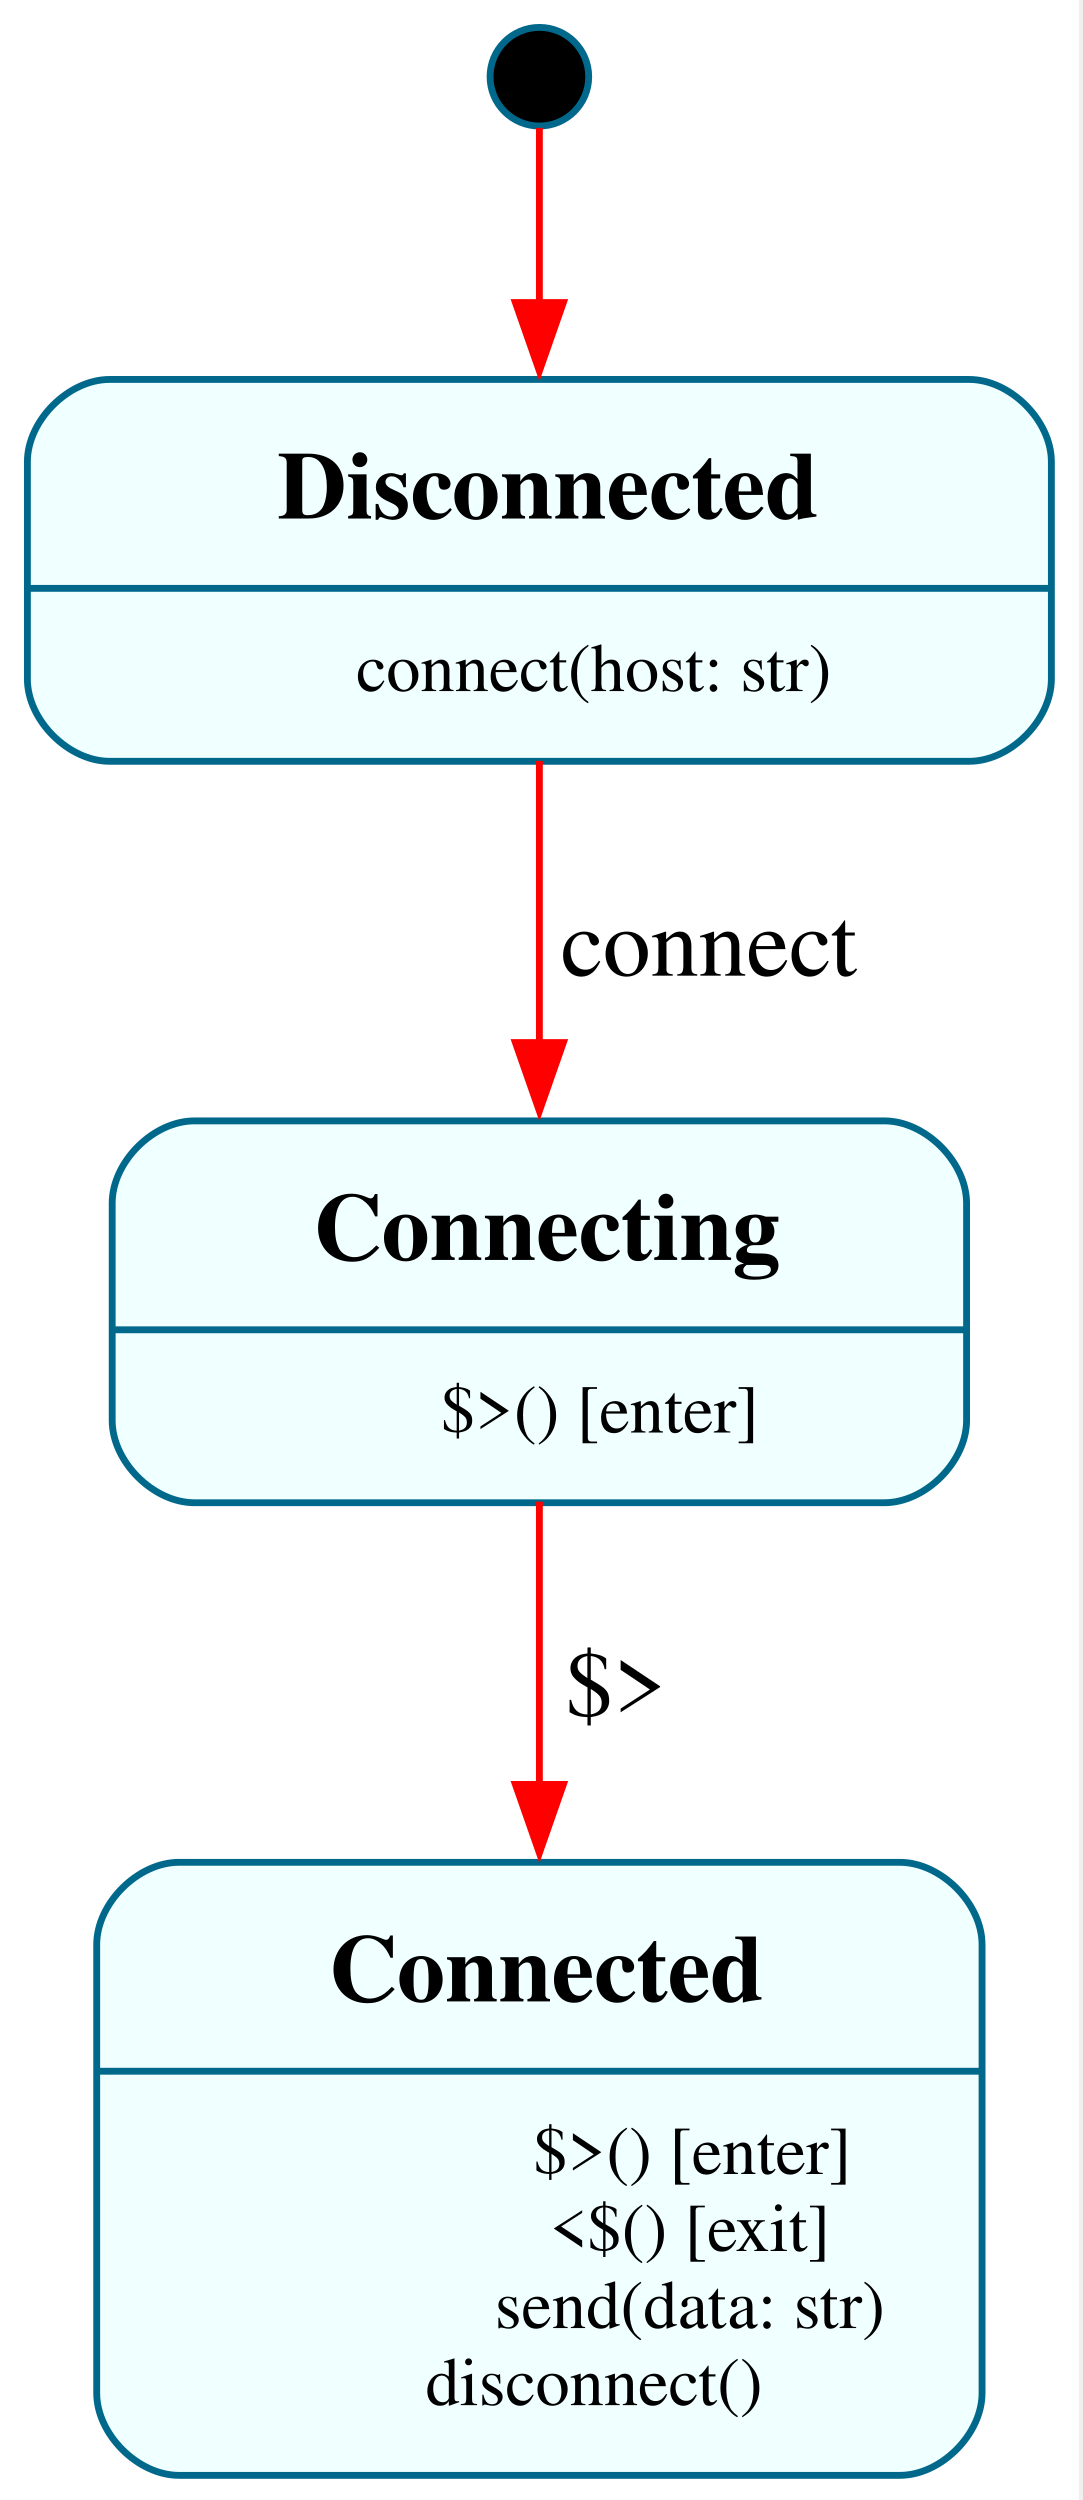
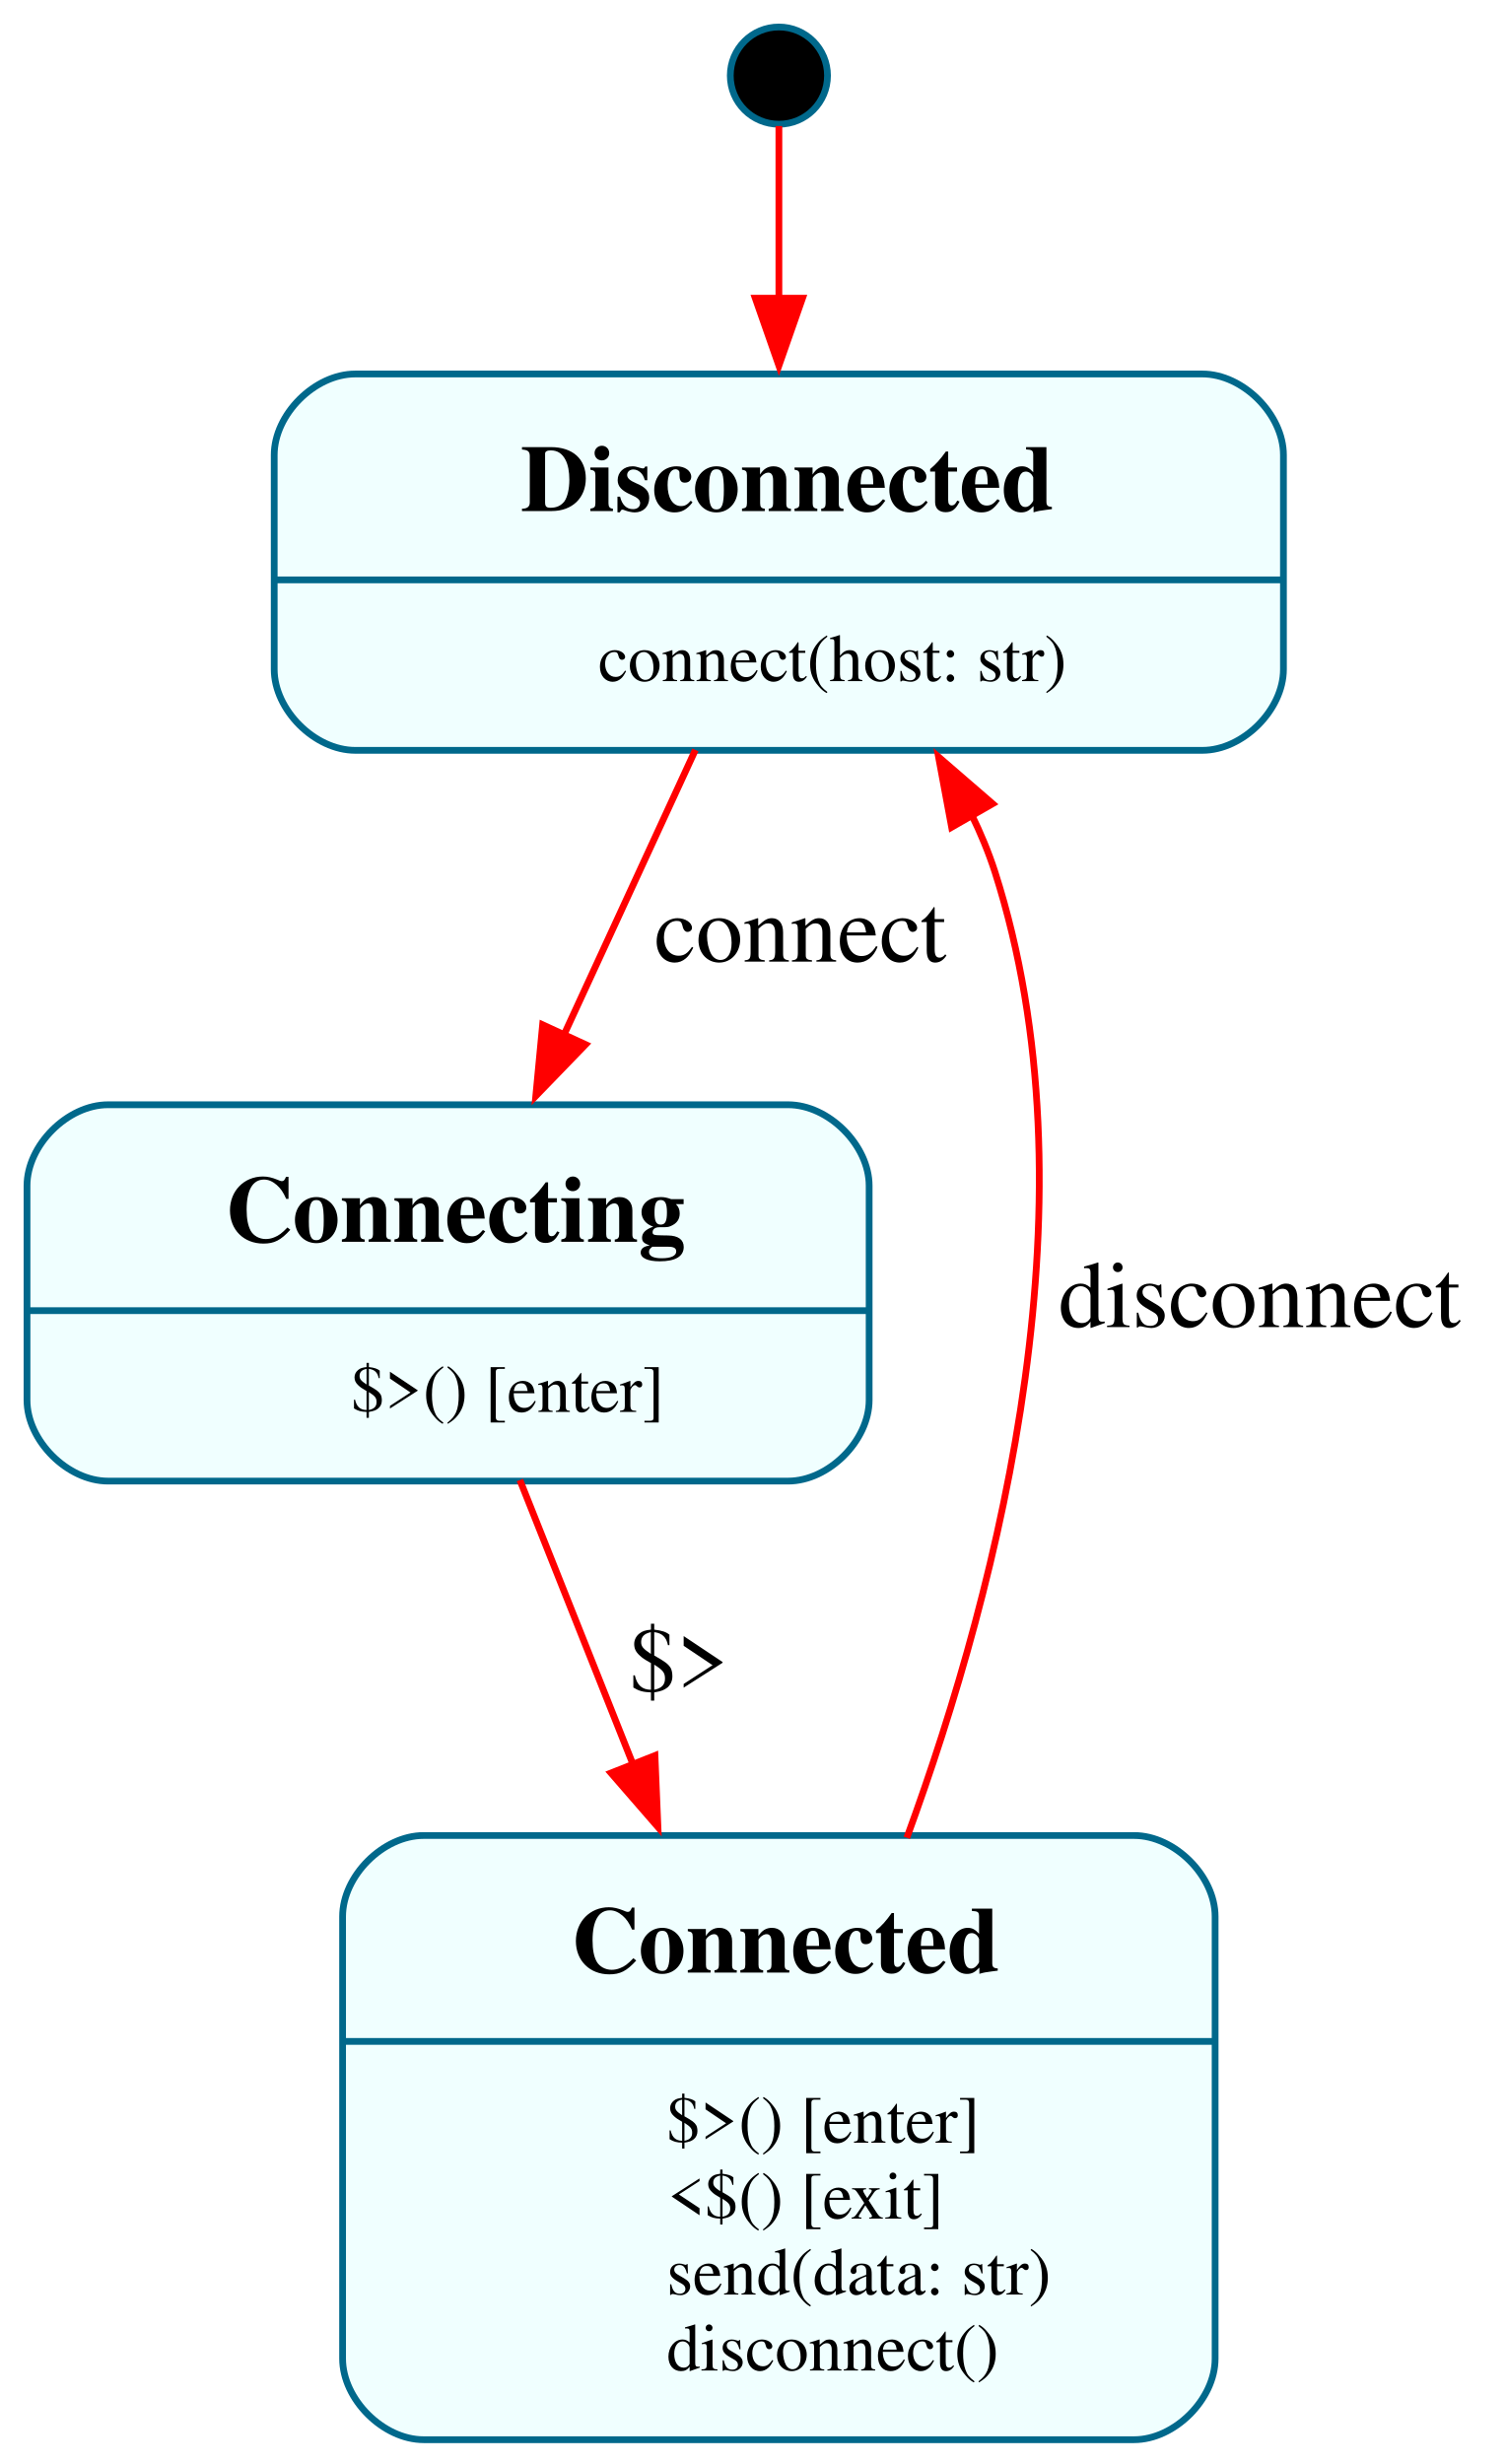
- <svg xmlns="http://www.w3.org/2000/svg" width="158pt" height="365pt" viewBox="0.00 0.00 158.00 365.00">
+ <svg xmlns="http://www.w3.org/2000/svg" width="223pt" height="365pt" viewBox="0.00 0.00 223.00 365.00">
  <g id="graph0" class="graph" transform="scale(1 1) rotate(0) translate(4 361.4)">
-     <polygon fill="white" stroke="none" points="-4,4 -4,-361.4 153.5,-361.4 153.5,4 -4,4" />
+     <polygon fill="white" stroke="none" points="-4,4 -4,-361.4 219.19,-361.4 219.19,4 -4,4" />
    <g id="node1" class="node">
-       <ellipse fill="black" stroke="#00688b" cx="74.75" cy="-350.2" rx="7.2" ry="7.2" />
+       <ellipse fill="black" stroke="#00688b" cx="111.38" cy="-350.2" rx="7.2" ry="7.2" />
    </g>
    <g id="node2" class="node">
-       <path fill="azure" stroke="none" d="M137.5,-306C137.5,-306 12,-306 12,-306 6,-306 0,-300 0,-294 0,-294 0,-262.25 0,-262.25 0,-256.25 6,-250.25 12,-250.25 12,-250.25 137.5,-250.25 137.5,-250.25 143.5,-250.25 149.5,-256.25 149.5,-262.25 149.5,-262.25 149.5,-294 149.5,-294 149.5,-300 143.5,-306 137.5,-306" />
-       <text xml:space="preserve" text-anchor="start" x="36.5" y="-285.7" font-family="Times,serif" font-weight="bold" font-size="14.00">Disconnected</text>
-       <text xml:space="preserve" text-anchor="start" x="8" y="-260.5" font-family="Times,serif" font-size="10.00">                connect(host: str)            </text>
-       <polygon fill="#00688b" stroke="#00688b" points="0,-275.5 0,-275.5 149.5,-275.5 149.5,-275.5 0,-275.5" />
-       <path fill="none" stroke="#00688b" d="M12,-250.25C12,-250.25 137.5,-250.25 137.5,-250.25 143.5,-250.25 149.5,-256.25 149.5,-262.25 149.5,-262.25 149.5,-294 149.5,-294 149.5,-300 143.5,-306 137.5,-306 137.5,-306 12,-306 12,-306 6,-306 0,-300 0,-294 0,-294 0,-262.25 0,-262.25 0,-256.25 6,-250.25 12,-250.25" />
+       <path fill="azure" stroke="none" d="M174.12,-306C174.12,-306 48.62,-306 48.62,-306 42.62,-306 36.62,-300 36.62,-294 36.62,-294 36.62,-262.25 36.62,-262.25 36.62,-256.25 42.62,-250.25 48.62,-250.25 48.62,-250.25 174.12,-250.25 174.12,-250.25 180.12,-250.25 186.12,-256.25 186.12,-262.25 186.12,-262.25 186.12,-294 186.12,-294 186.12,-300 180.12,-306 174.12,-306" />
+       <text xml:space="preserve" text-anchor="start" x="73.12" y="-285.7" font-family="Times,serif" font-weight="bold" font-size="14.00">Disconnected</text>
+       <text xml:space="preserve" text-anchor="start" x="44.62" y="-260.5" font-family="Times,serif" font-size="10.00">                connect(host: str)            </text>
+       <polygon fill="#00688b" stroke="#00688b" points="36.62,-275.5 36.62,-275.5 186.12,-275.5 186.12,-275.5 36.62,-275.5" />
+       <path fill="none" stroke="#00688b" d="M48.62,-250.25C48.62,-250.25 174.12,-250.25 174.12,-250.25 180.12,-250.25 186.12,-256.25 186.12,-262.25 186.12,-262.25 186.12,-294 186.12,-294 186.12,-300 180.12,-306 174.12,-306 174.12,-306 48.62,-306 48.62,-306 42.62,-306 36.62,-300 36.62,-294 36.62,-294 36.62,-262.25 36.62,-262.25 36.62,-256.25 42.62,-250.25 48.62,-250.25" />
    </g>
    <g id="edge1" class="edge">
-       <path fill="none" stroke="red" d="M74.75,-342.73C74.75,-336.63 74.75,-326.94 74.75,-316.95" />
-       <polygon fill="red" stroke="red" points="78.25,-317.23 74.75,-307.23 71.25,-317.23 78.25,-317.23" />
+       <path fill="none" stroke="red" d="M111.38,-342.73C111.38,-336.63 111.38,-326.94 111.38,-316.95" />
+       <polygon fill="red" stroke="red" points="114.88,-317.23 111.38,-307.23 107.88,-317.23 114.88,-317.23" />
    </g>
    <g id="node3" class="node">
-       <path fill="azure" stroke="none" d="M125.12,-197.75C125.12,-197.75 24.38,-197.75 24.38,-197.75 18.38,-197.75 12.38,-191.75 12.38,-185.75 12.38,-185.75 12.38,-154 12.38,-154 12.38,-148 18.38,-142 24.38,-142 24.38,-142 125.12,-142 125.12,-142 131.12,-142 137.12,-148 137.12,-154 137.12,-154 137.12,-185.75 137.12,-185.75 137.12,-191.75 131.12,-197.75 125.12,-197.75" />
-       <text xml:space="preserve" text-anchor="start" x="41.75" y="-177.45" font-family="Times,serif" font-weight="bold" font-size="14.00">Connecting</text>
-       <text xml:space="preserve" text-anchor="start" x="20.38" y="-152.25" font-family="Times,serif" font-size="10.00">                $&gt;() [enter]            </text>
-       <polygon fill="#00688b" stroke="#00688b" points="12.38,-167.25 12.38,-167.25 137.12,-167.25 137.12,-167.25 12.38,-167.25" />
-       <path fill="none" stroke="#00688b" d="M24.38,-142C24.38,-142 125.12,-142 125.12,-142 131.12,-142 137.12,-148 137.12,-154 137.12,-154 137.12,-185.75 137.12,-185.75 137.12,-191.75 131.12,-197.75 125.12,-197.75 125.12,-197.75 24.38,-197.75 24.38,-197.75 18.38,-197.75 12.38,-191.75 12.38,-185.75 12.38,-185.75 12.38,-154 12.38,-154 12.38,-148 18.38,-142 24.38,-142" />
+       <path fill="azure" stroke="none" d="M112.75,-197.75C112.75,-197.75 12,-197.75 12,-197.75 6,-197.75 0,-191.75 0,-185.75 0,-185.75 0,-154 0,-154 0,-148 6,-142 12,-142 12,-142 112.75,-142 112.75,-142 118.75,-142 124.75,-148 124.75,-154 124.75,-154 124.75,-185.75 124.75,-185.75 124.75,-191.75 118.75,-197.75 112.75,-197.75" />
+       <text xml:space="preserve" text-anchor="start" x="29.38" y="-177.45" font-family="Times,serif" font-weight="bold" font-size="14.00">Connecting</text>
+       <text xml:space="preserve" text-anchor="start" x="8" y="-152.25" font-family="Times,serif" font-size="10.00">                $&gt;() [enter]            </text>
+       <polygon fill="#00688b" stroke="#00688b" points="0,-167.25 0,-167.25 124.75,-167.25 124.75,-167.25 0,-167.25" />
+       <path fill="none" stroke="#00688b" d="M12,-142C12,-142 112.75,-142 112.75,-142 118.75,-142 124.75,-148 124.75,-154 124.75,-154 124.75,-185.75 124.75,-185.75 124.75,-191.75 118.75,-197.75 112.75,-197.75 112.75,-197.75 12,-197.75 12,-197.75 6,-197.75 0,-191.75 0,-185.75 0,-185.75 0,-154 0,-154 0,-148 6,-142 12,-142" />
    </g>
    <g id="edge2" class="edge">
-       <path fill="none" stroke="red" d="M74.75,-250.31C74.75,-237.86 74.75,-222.82 74.75,-209.19" />
-       <polygon fill="red" stroke="red" points="78.25,-209.19 74.75,-199.19 71.25,-209.19 78.25,-209.19" />
-       <text xml:space="preserve" text-anchor="middle" x="99.5" y="-218.95" font-family="Times,serif" font-size="14.00"> connect </text>
+       <path fill="none" stroke="red" d="M99.01,-250.31C93.09,-237.48 85.91,-221.9 79.47,-207.95" />
+       <polygon fill="red" stroke="red" points="82.74,-206.67 75.37,-199.05 76.38,-209.6 82.74,-206.67" />
+       <text xml:space="preserve" text-anchor="middle" x="114.56" y="-218.95" font-family="Times,serif" font-size="14.00"> connect </text>
    </g>
    <g id="node4" class="node">
-       <path fill="azure" stroke="none" d="M127.38,-89.5C127.38,-89.5 22.12,-89.5 22.12,-89.5 16.12,-89.5 10.12,-83.5 10.12,-77.5 10.12,-77.5 10.12,-12 10.12,-12 10.12,-6 16.12,0 22.12,0 22.12,0 127.38,0 127.38,0 133.38,0 139.38,-6 139.38,-12 139.38,-12 139.38,-77.5 139.38,-77.5 139.38,-83.5 133.38,-89.5 127.38,-89.5" />
-       <text xml:space="preserve" text-anchor="start" x="44" y="-69.2" font-family="Times,serif" font-weight="bold" font-size="14.00">Connected</text>
-       <text xml:space="preserve" text-anchor="start" x="33.88" y="-44" font-family="Times,serif" font-size="10.00">                $&gt;() [enter]</text>
-       <text xml:space="preserve" text-anchor="start" x="36.12" y="-32.75" font-family="Times,serif" font-size="10.00">                &lt;$() [exit]</text>
-       <text xml:space="preserve" text-anchor="start" x="28.25" y="-21.5" font-family="Times,serif" font-size="10.00">                send(data: str)</text>
-       <text xml:space="preserve" text-anchor="start" x="18.12" y="-10.25" font-family="Times,serif" font-size="10.00">                disconnect()            </text>
-       <polygon fill="#00688b" stroke="#00688b" points="10.12,-59 10.12,-59 139.38,-59 139.38,-59 10.12,-59" />
-       <path fill="none" stroke="#00688b" d="M22.12,0C22.12,0 127.38,0 127.38,0 133.38,0 139.38,-6 139.38,-12 139.38,-12 139.38,-77.5 139.38,-77.5 139.38,-83.5 133.38,-89.5 127.38,-89.5 127.38,-89.5 22.12,-89.5 22.12,-89.5 16.12,-89.5 10.12,-83.5 10.12,-77.5 10.12,-77.5 10.12,-12 10.12,-12 10.12,-6 16.12,0 22.12,0" />
+       <path fill="azure" stroke="none" d="M164,-89.5C164,-89.5 58.75,-89.5 58.75,-89.5 52.75,-89.5 46.75,-83.5 46.75,-77.5 46.75,-77.5 46.75,-12 46.75,-12 46.75,-6 52.75,0 58.75,0 58.75,0 164,0 164,0 170,0 176,-6 176,-12 176,-12 176,-77.5 176,-77.5 176,-83.5 170,-89.5 164,-89.5" />
+       <text xml:space="preserve" text-anchor="start" x="80.62" y="-69.2" font-family="Times,serif" font-weight="bold" font-size="14.00">Connected</text>
+       <text xml:space="preserve" text-anchor="start" x="54.75" y="-44" font-family="Times,serif" font-size="10.00">                $&gt;() [enter]</text>
+       <text xml:space="preserve" text-anchor="start" x="54.75" y="-32.75" font-family="Times,serif" font-size="10.00">                &lt;$() [exit]</text>
+       <text xml:space="preserve" text-anchor="start" x="54.75" y="-21.5" font-family="Times,serif" font-size="10.00">                send(data: str)</text>
+       <text xml:space="preserve" text-anchor="start" x="54.75" y="-10.25" font-family="Times,serif" font-size="10.00">                disconnect()            </text>
+       <polygon fill="#00688b" stroke="#00688b" points="46.75,-59 46.75,-59 176,-59 176,-59 46.75,-59" />
+       <path fill="none" stroke="#00688b" d="M58.75,0C58.75,0 164,0 164,0 170,0 176,-6 176,-12 176,-12 176,-77.5 176,-77.5 176,-83.5 170,-89.5 164,-89.5 164,-89.5 58.75,-89.5 58.75,-89.5 52.75,-89.5 46.75,-83.5 46.75,-77.5 46.75,-77.5 46.75,-12 46.75,-12 46.75,-6 52.75,0 58.75,0" />
    </g>
    <g id="edge3" class="edge">
-       <path fill="none" stroke="red" d="M74.75,-142.16C74.75,-129.99 74.75,-115.12 74.75,-100.73" />
-       <polygon fill="red" stroke="red" points="78.25,-100.87 74.75,-90.87 71.25,-100.87 78.25,-100.87" />
-       <text xml:space="preserve" text-anchor="middle" x="86" y="-110.7" font-family="Times,serif" font-size="14.00"> $&gt; </text>
+       <path fill="none" stroke="red" d="M73.01,-142.16C77.94,-129.75 84,-114.53 89.83,-99.88" />
+       <polygon fill="red" stroke="red" points="93.02,-101.35 93.46,-90.76 86.51,-98.76 93.02,-101.35" />
+       <text xml:space="preserve" text-anchor="middle" x="96.66" y="-110.7" font-family="Times,serif" font-size="14.00"> $&gt; </text>
+     </g>
+     <g id="edge4" class="edge">
+       <path fill="none" stroke="red" d="M130.33,-89.16C144.37,-127.49 158.65,-184.54 143.38,-232.25 142.45,-235.14 141.26,-238 139.89,-240.8" />
+       <polygon fill="red" stroke="red" points="136.97,-238.86 135.03,-249.27 143.04,-242.34 136.97,-238.86" />
+       <text xml:space="preserve" text-anchor="middle" x="182.57" y="-164.82" font-family="Times,serif" font-size="14.00"> disconnect </text>
    </g>
  </g>
</svg>
